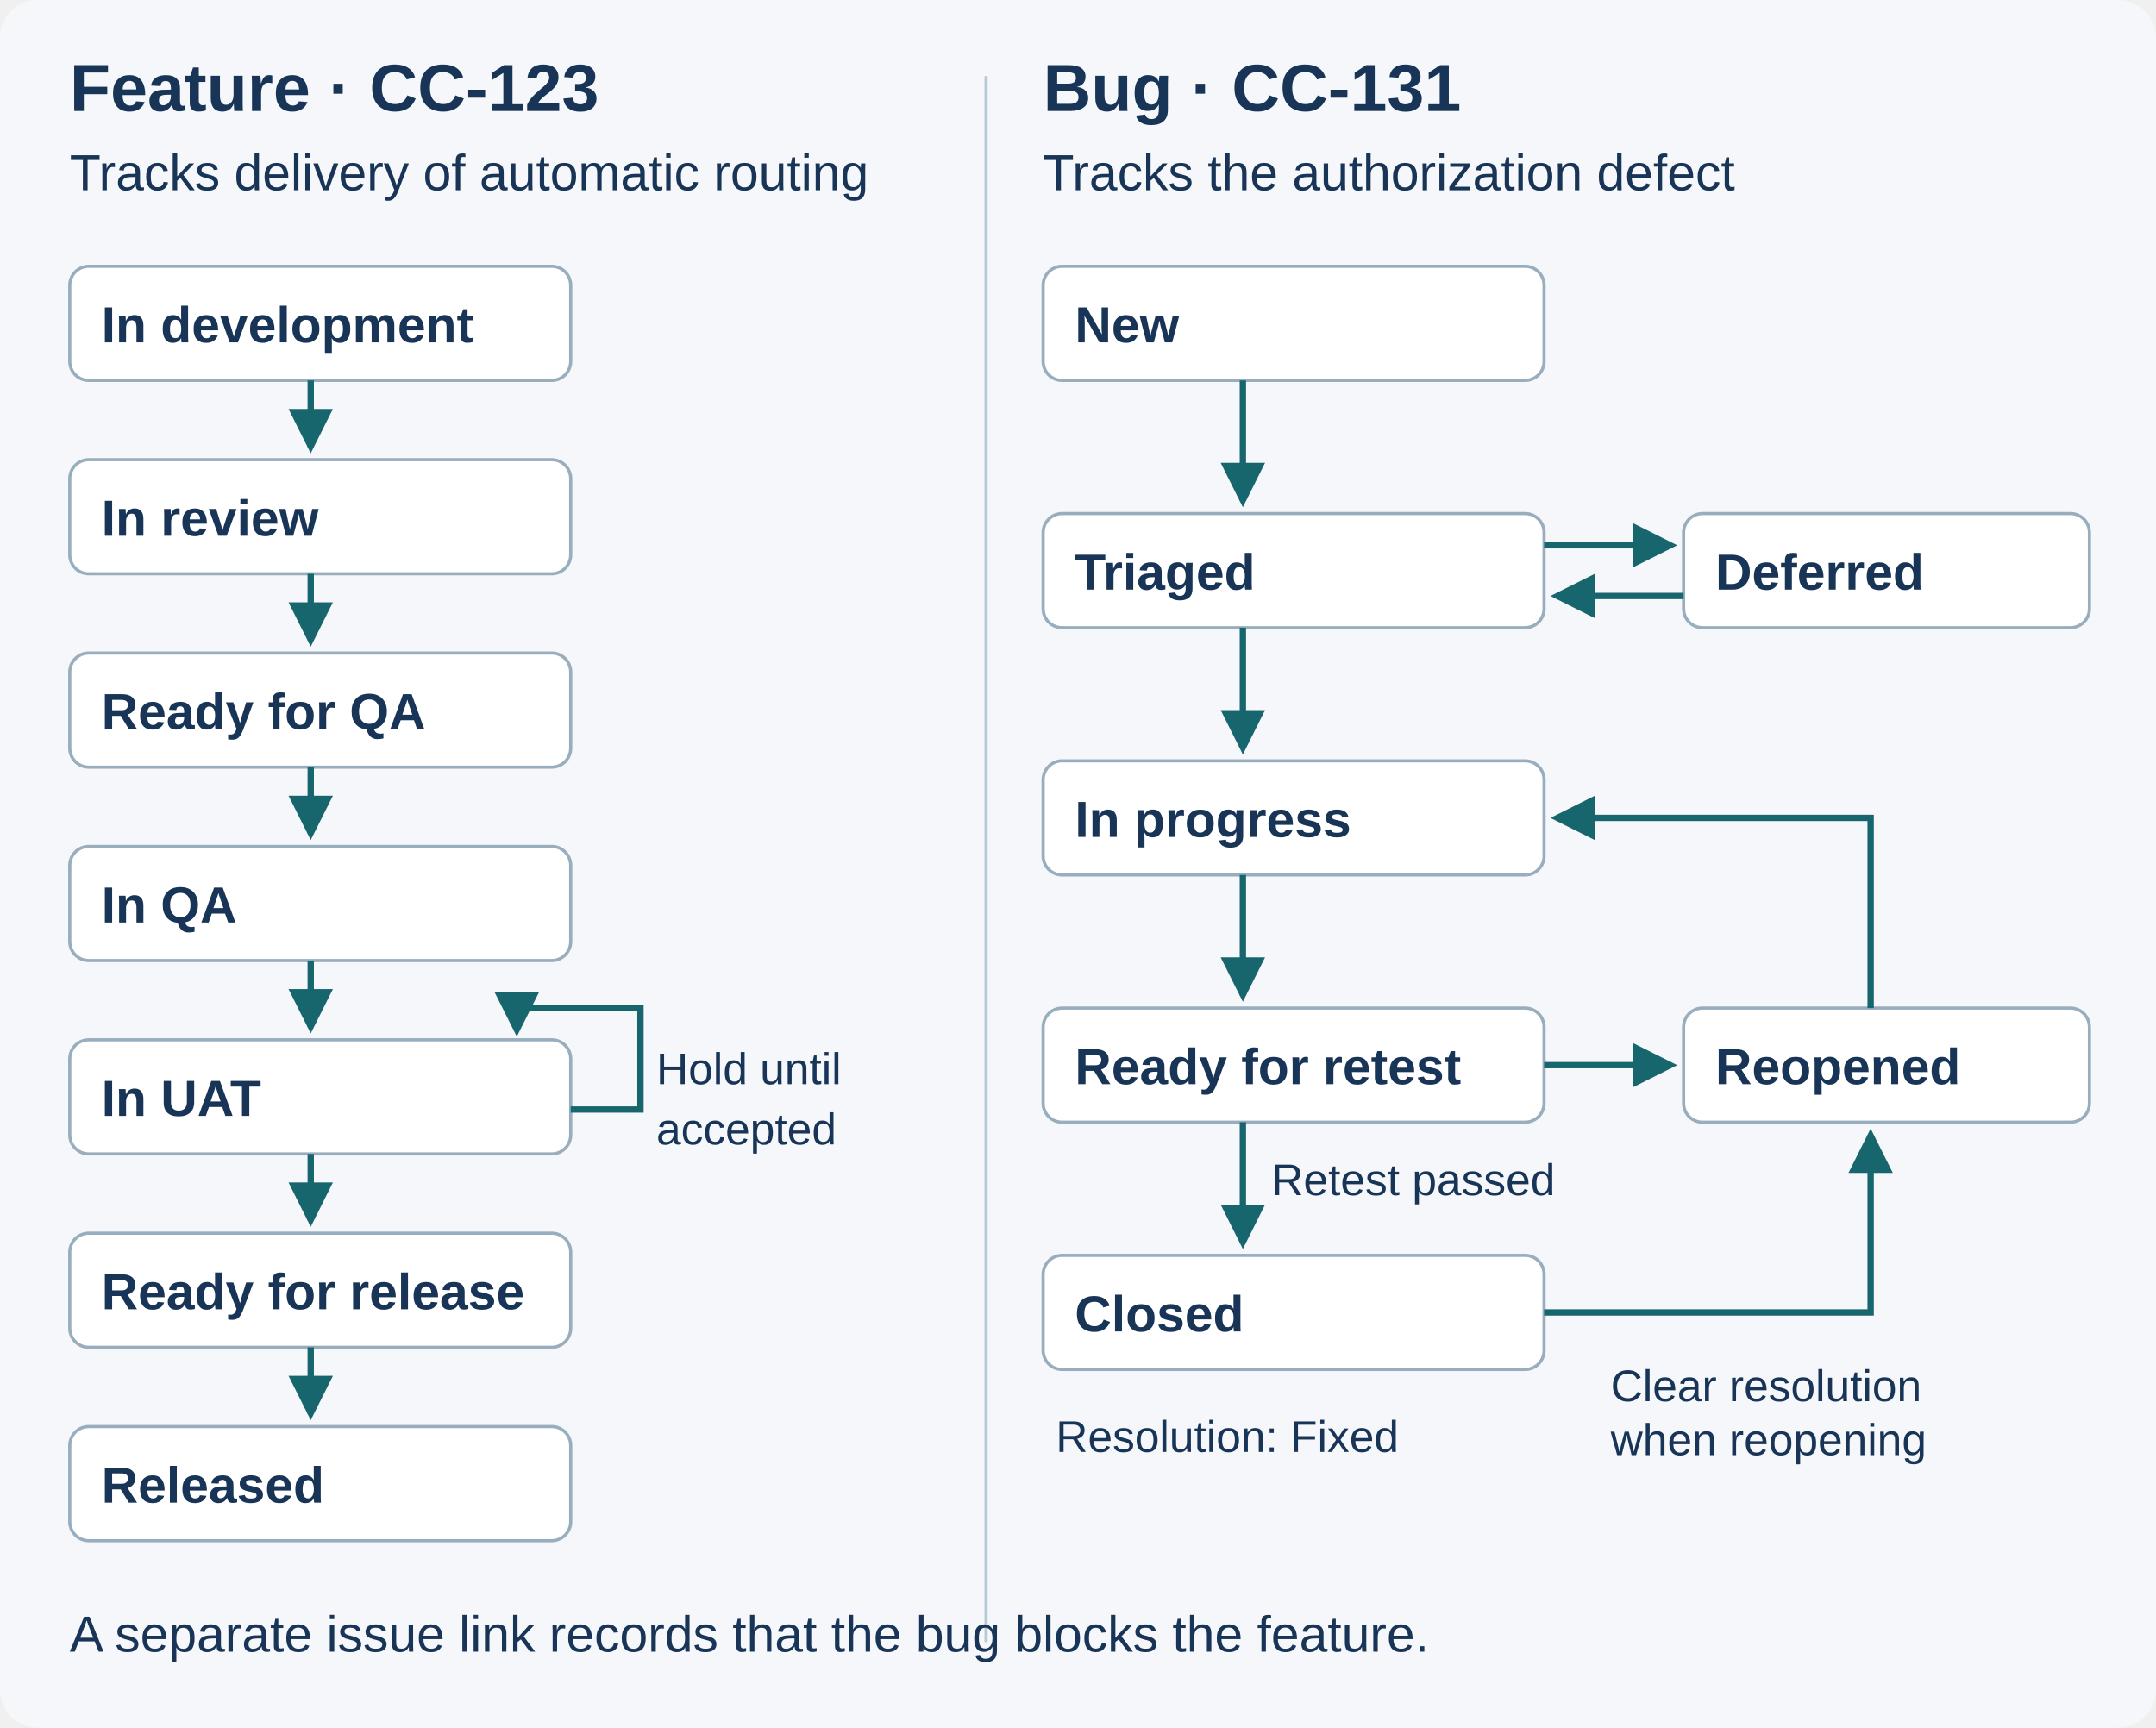
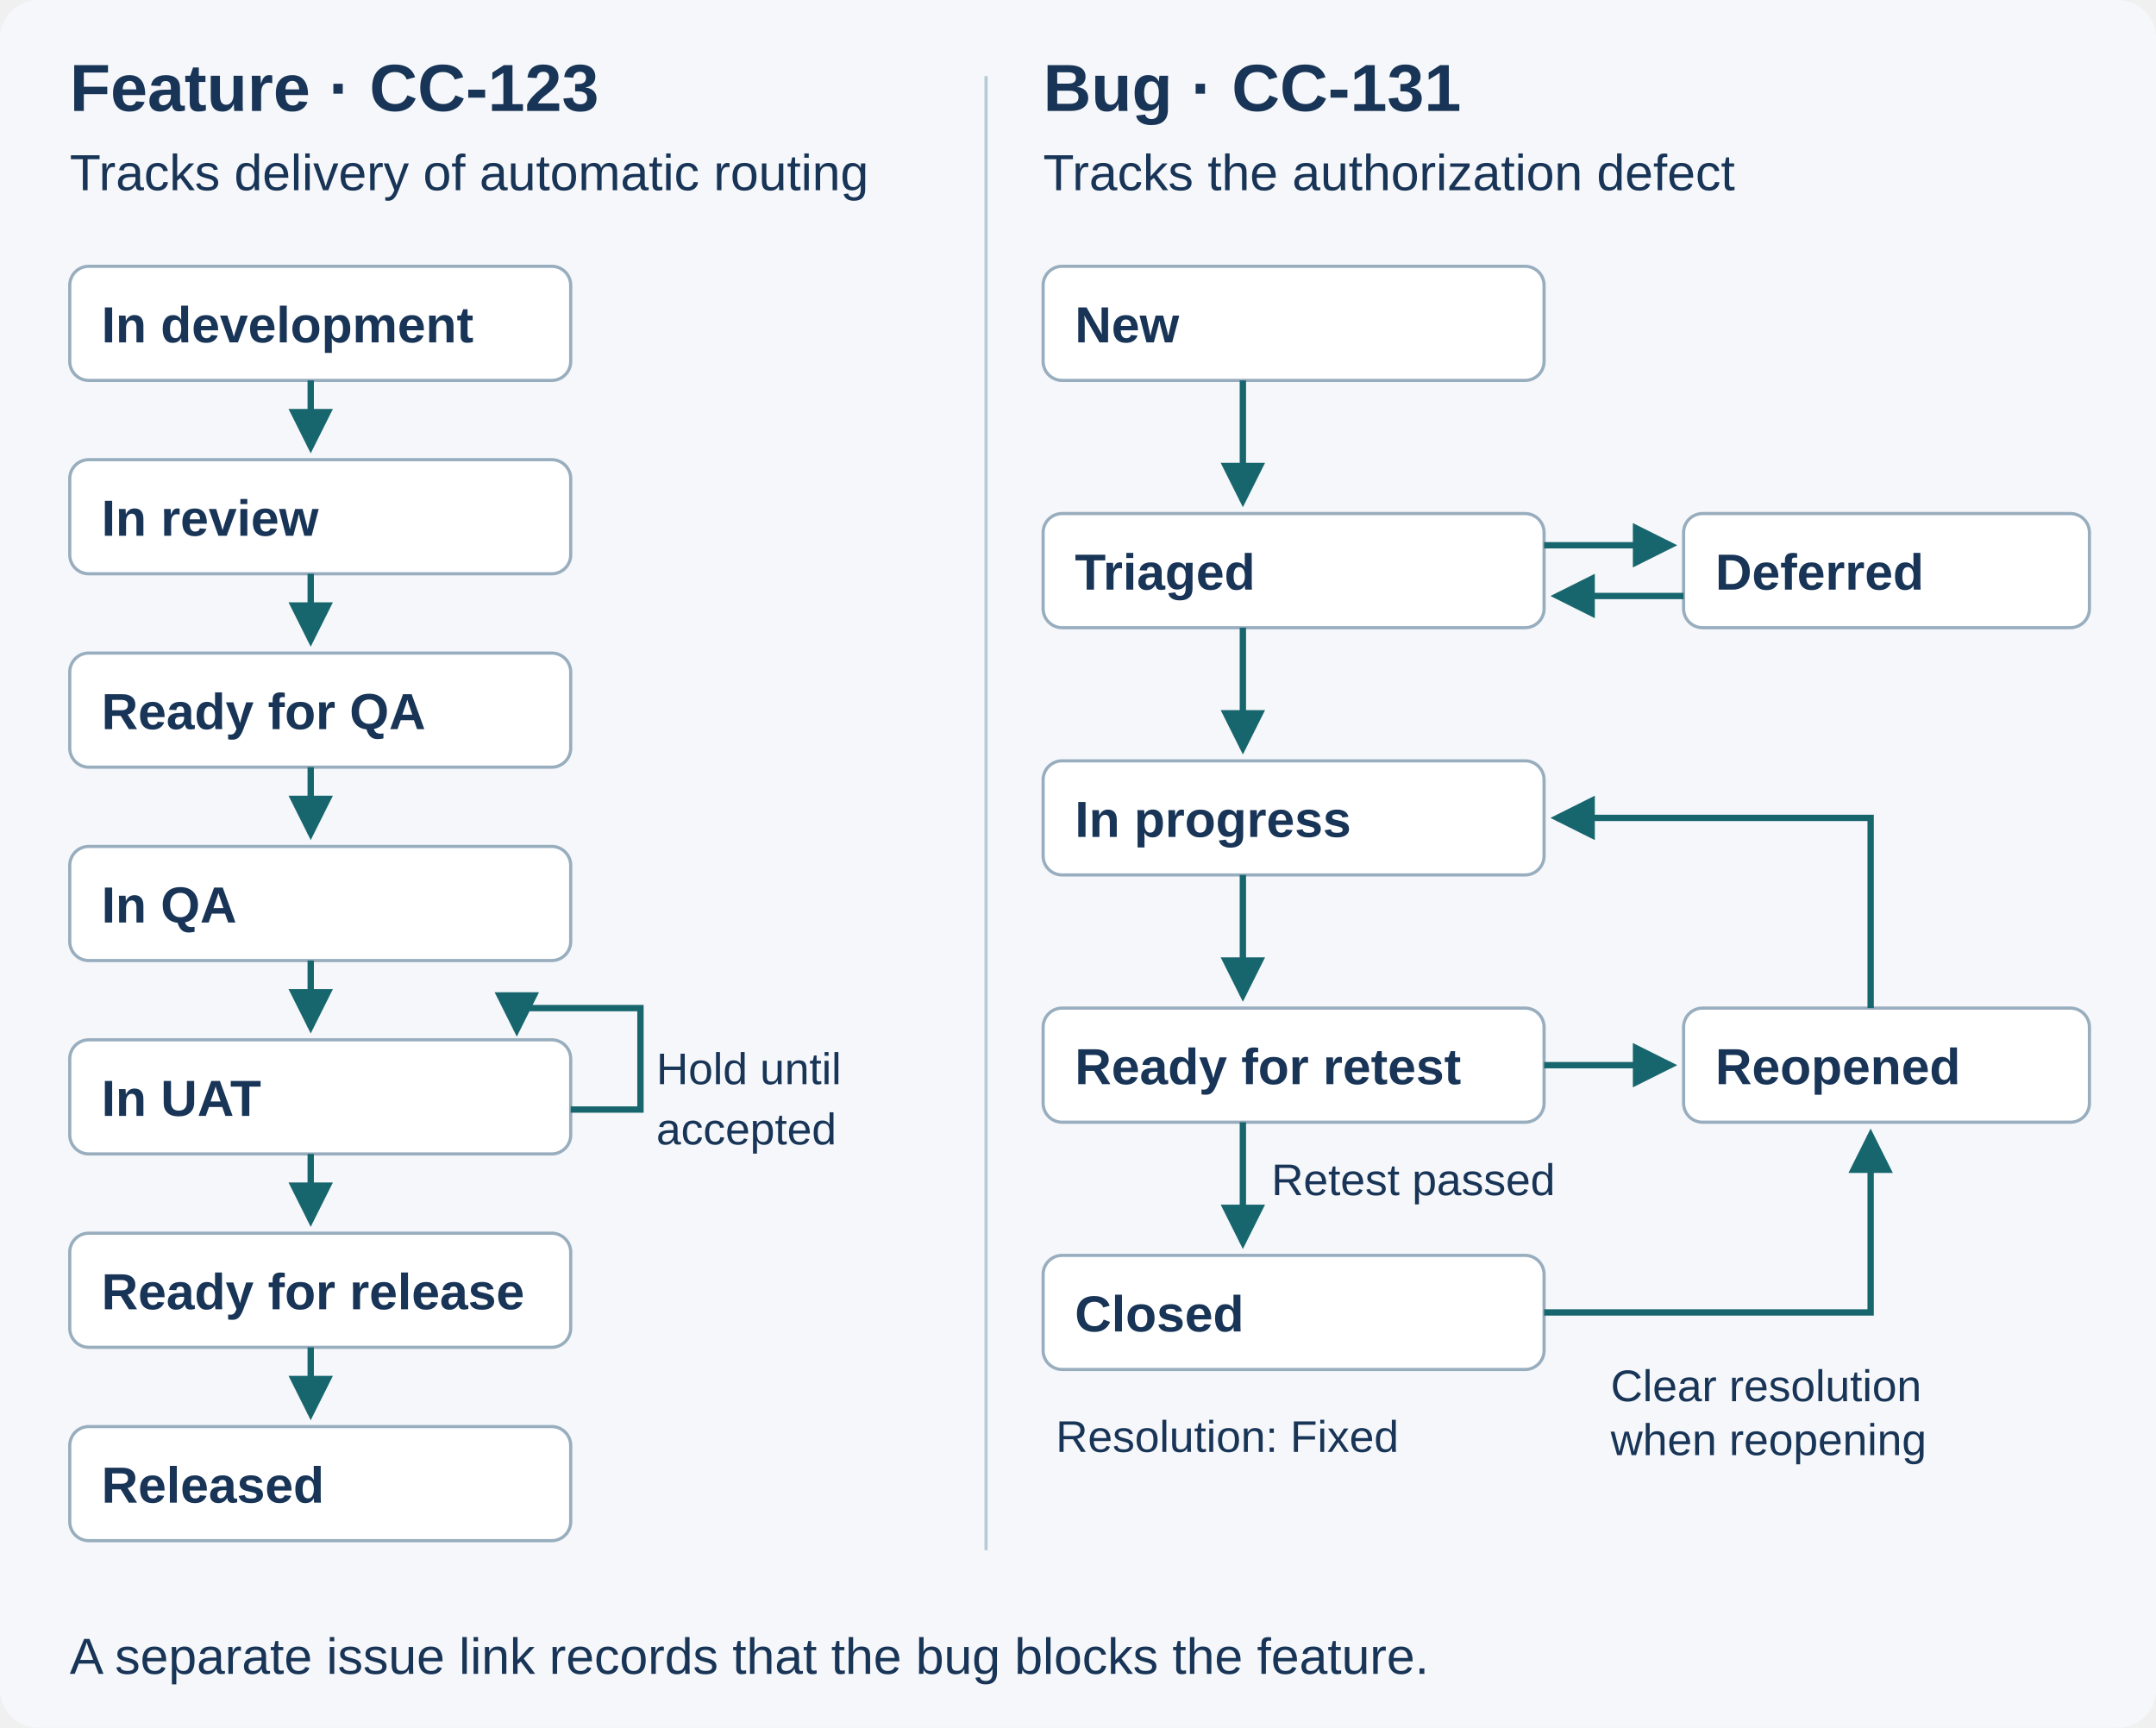
<svg xmlns="http://www.w3.org/2000/svg" viewBox="0 0 680 545" role="img" aria-labelledby="title desc">
  <defs>
    <marker id="arrow" markerWidth="7" markerHeight="7" refX="6" refY="3.5" orient="auto">
      <path d="M0 0 L7 3.5 L0 7z" fill="#17666e" />
    </marker>
  </defs>
  <rect width="680" height="545" rx="12" fill="#f5f7fa" />
-   <path d="M311 24v494" stroke="#b7c8d7" />
+   <path d="M311 24v465" stroke="#b7c8d7" />
  <text x="22" y="35" fill="#183456" font-family="Arial, sans-serif" font-size="21" font-weight="bold">Feature · CC-123</text>
  <text x="329" y="35" fill="#183456" font-family="Arial, sans-serif" font-size="21" font-weight="bold">Bug · CC-131</text>
  <text x="22" y="60" fill="#183456" font-family="Arial, sans-serif" font-size="16" font-weight="normal">Tracks delivery of automatic routing</text>
  <text x="329" y="60" fill="#183456" font-family="Arial, sans-serif" font-size="16" font-weight="normal">Tracks the authorization defect</text>
  <rect x="22" y="84" width="158" height="36" rx="6" fill="white" stroke="#98adbe" />
  <text x="32" y="108" fill="#183456" font-family="Arial, sans-serif" font-size="16" font-weight="bold">In development</text>
  <rect x="22" y="145" width="158" height="36" rx="6" fill="white" stroke="#98adbe" />
  <text x="32" y="169" fill="#183456" font-family="Arial, sans-serif" font-size="16" font-weight="bold">In review</text>
  <path d="M98 120 V141" fill="none" stroke="#17666e" stroke-width="2" marker-end="url(#arrow)" />
  <rect x="22" y="206" width="158" height="36" rx="6" fill="white" stroke="#98adbe" />
  <text x="32" y="230" fill="#183456" font-family="Arial, sans-serif" font-size="16" font-weight="bold">Ready for QA</text>
  <path d="M98 181 V202" fill="none" stroke="#17666e" stroke-width="2" marker-end="url(#arrow)" />
  <rect x="22" y="267" width="158" height="36" rx="6" fill="white" stroke="#98adbe" />
  <text x="32" y="291" fill="#183456" font-family="Arial, sans-serif" font-size="16" font-weight="bold">In QA</text>
  <path d="M98 242 V263" fill="none" stroke="#17666e" stroke-width="2" marker-end="url(#arrow)" />
  <rect x="22" y="328" width="158" height="36" rx="6" fill="white" stroke="#98adbe" />
  <text x="32" y="352" fill="#183456" font-family="Arial, sans-serif" font-size="16" font-weight="bold">In UAT</text>
  <path d="M98 303 V324" fill="none" stroke="#17666e" stroke-width="2" marker-end="url(#arrow)" />
  <rect x="22" y="389" width="158" height="36" rx="6" fill="white" stroke="#98adbe" />
  <text x="32" y="413" fill="#183456" font-family="Arial, sans-serif" font-size="16" font-weight="bold">Ready for release</text>
  <path d="M98 364 V385" fill="none" stroke="#17666e" stroke-width="2" marker-end="url(#arrow)" />
  <rect x="22" y="450" width="158" height="36" rx="6" fill="white" stroke="#98adbe" />
  <text x="32" y="474" fill="#183456" font-family="Arial, sans-serif" font-size="16" font-weight="bold">Released</text>
  <path d="M98 425 V446" fill="none" stroke="#17666e" stroke-width="2" marker-end="url(#arrow)" />
  <path d="M180 350 H202 V318 H163 V325" fill="none" stroke="#17666e" stroke-width="2" marker-end="url(#arrow)" />
  <text x="207" y="342" fill="#183456" font-family="Arial, sans-serif" font-size="14" font-weight="normal">Hold until</text>
  <text x="207" y="361" fill="#183456" font-family="Arial, sans-serif" font-size="14" font-weight="normal">accepted</text>
  <rect x="329" y="84" width="158" height="36" rx="6" fill="white" stroke="#98adbe" />
  <text x="339" y="108" fill="#183456" font-family="Arial, sans-serif" font-size="16" font-weight="bold">New</text>
  <rect x="329" y="162" width="158" height="36" rx="6" fill="white" stroke="#98adbe" />
  <text x="339" y="186" fill="#183456" font-family="Arial, sans-serif" font-size="16" font-weight="bold">Triaged</text>
  <path d="M392 120 V158" fill="none" stroke="#17666e" stroke-width="2" marker-end="url(#arrow)" />
  <rect x="329" y="240" width="158" height="36" rx="6" fill="white" stroke="#98adbe" />
  <text x="339" y="264" fill="#183456" font-family="Arial, sans-serif" font-size="16" font-weight="bold">In progress</text>
  <path d="M392 198 V236" fill="none" stroke="#17666e" stroke-width="2" marker-end="url(#arrow)" />
  <rect x="329" y="318" width="158" height="36" rx="6" fill="white" stroke="#98adbe" />
  <text x="339" y="342" fill="#183456" font-family="Arial, sans-serif" font-size="16" font-weight="bold">Ready for retest</text>
  <path d="M392 276 V314" fill="none" stroke="#17666e" stroke-width="2" marker-end="url(#arrow)" />
  <rect x="329" y="396" width="158" height="36" rx="6" fill="white" stroke="#98adbe" />
  <text x="339" y="420" fill="#183456" font-family="Arial, sans-serif" font-size="16" font-weight="bold">Closed</text>
  <path d="M392 354 V392" fill="none" stroke="#17666e" stroke-width="2" marker-end="url(#arrow)" />
  <rect x="531" y="162" width="128" height="36" rx="6" fill="white" stroke="#98adbe" />
  <text x="541" y="186" fill="#183456" font-family="Arial, sans-serif" font-size="16" font-weight="bold">Deferred</text>
  <path d="M487 172 H527" fill="none" stroke="#17666e" stroke-width="2" marker-end="url(#arrow)" />
  <path d="M531 188 H491" fill="none" stroke="#17666e" stroke-width="2" marker-end="url(#arrow)" />
  <rect x="531" y="318" width="128" height="36" rx="6" fill="white" stroke="#98adbe" />
  <text x="541" y="342" fill="#183456" font-family="Arial, sans-serif" font-size="16" font-weight="bold">Reopened</text>
  <path d="M487 336 H527" fill="none" stroke="#17666e" stroke-width="2" marker-end="url(#arrow)" />
  <path d="M590 318 V258 H491" fill="none" stroke="#17666e" stroke-width="2" marker-end="url(#arrow)" />
  <path d="M487 414 H590 V358" fill="none" stroke="#17666e" stroke-width="2" marker-end="url(#arrow)" />
  <text x="401" y="377" fill="#183456" font-family="Arial, sans-serif" font-size="14" font-weight="normal">Retest passed</text>
  <text x="508" y="442" fill="#183456" font-family="Arial, sans-serif" font-size="14" font-weight="normal">Clear resolution</text>
  <text x="508" y="459" fill="#183456" font-family="Arial, sans-serif" font-size="14" font-weight="normal">when reopening</text>
  <text x="333" y="458" fill="#183456" font-family="Arial, sans-serif" font-size="14" font-weight="normal">Resolution: Fixed</text>
-   <text x="22" y="521" fill="#183456" font-family="Arial, sans-serif" font-size="16" font-weight="normal">A separate issue link records that the bug blocks the feature.</text>
+   <text x="22" y="528" fill="#183456" font-family="Arial, sans-serif" font-size="16" font-weight="normal">A separate issue link records that the bug blocks the feature.</text>
</svg>
